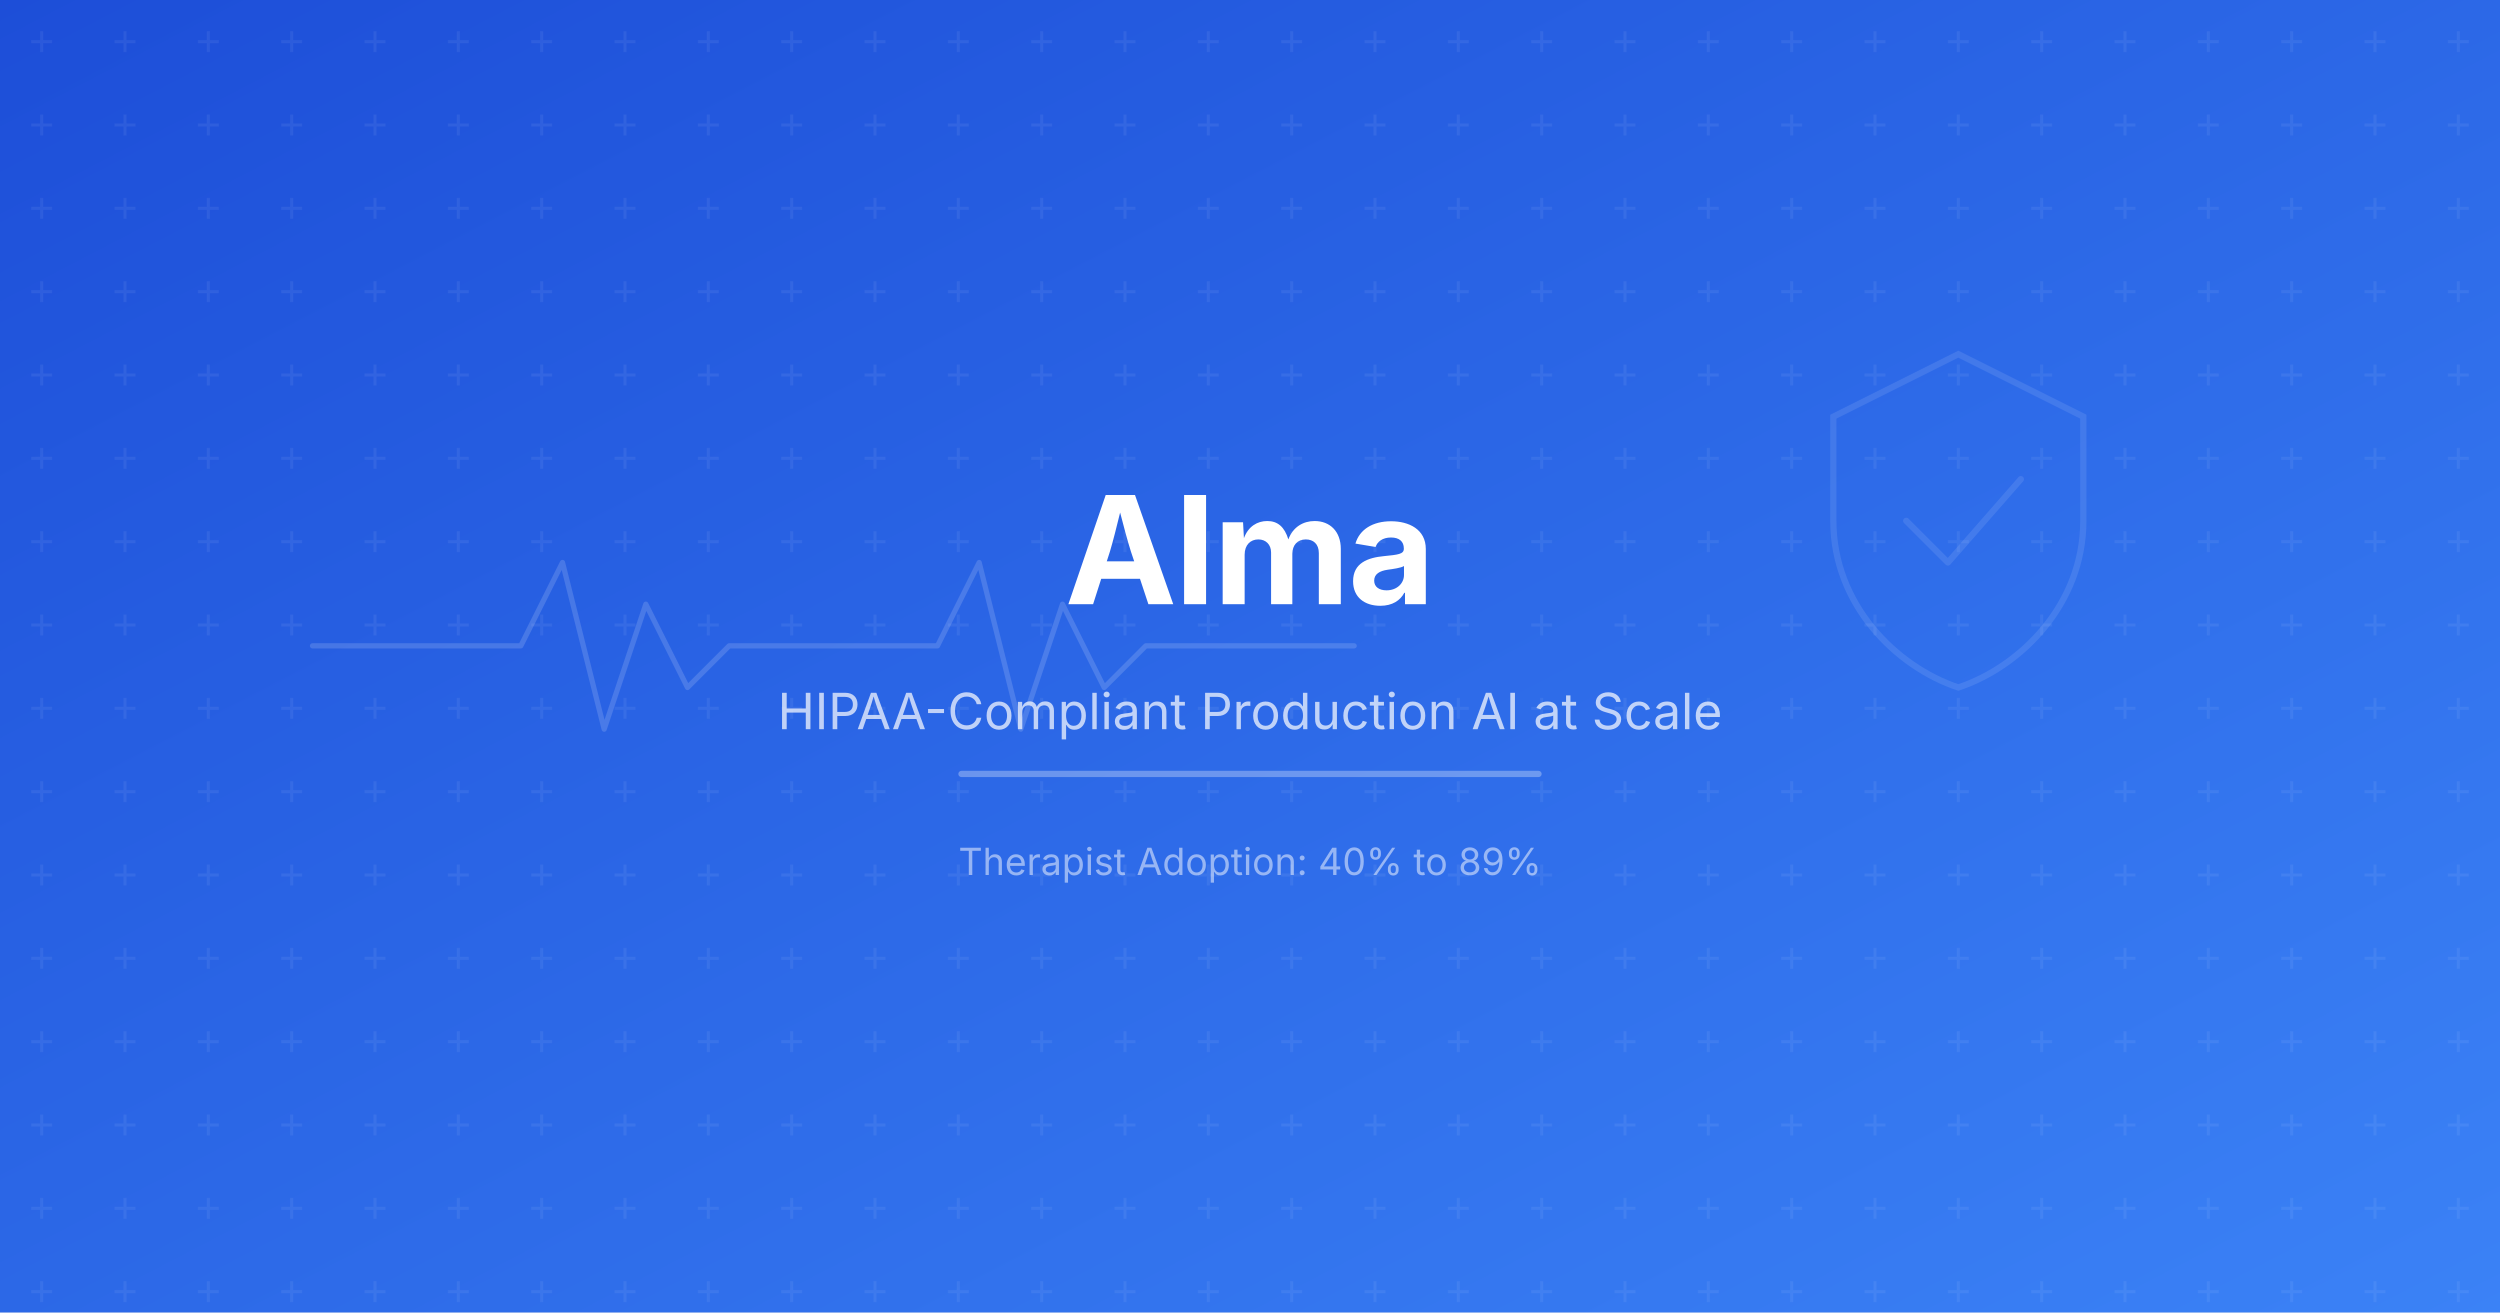
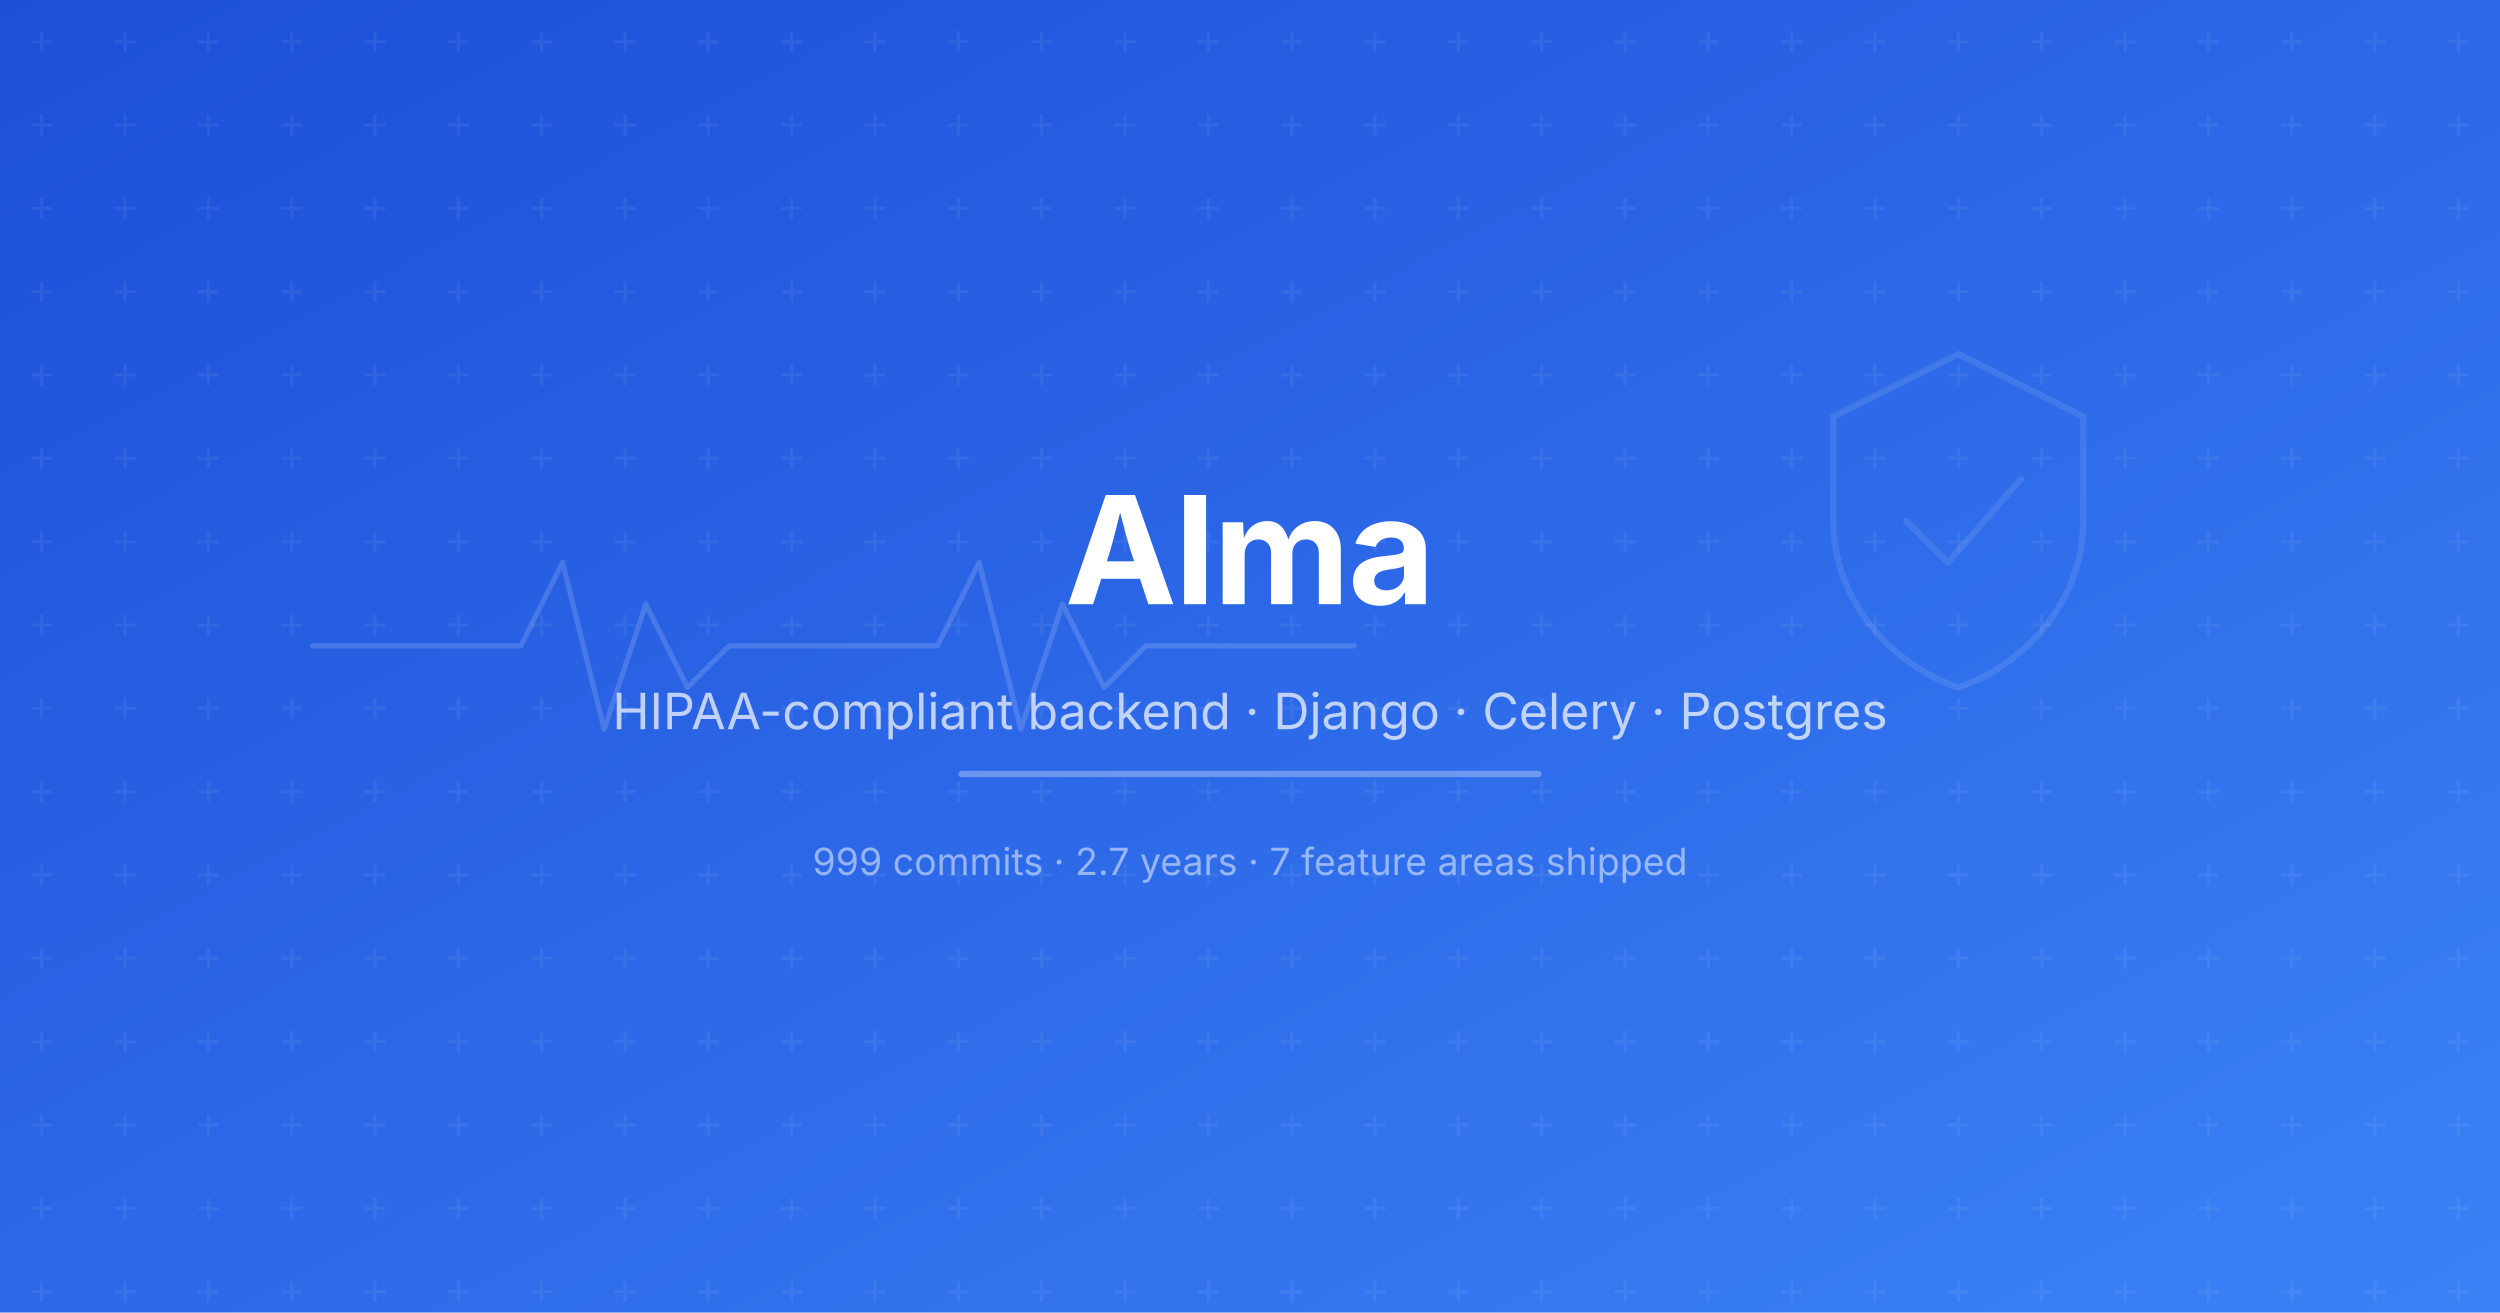
<svg xmlns="http://www.w3.org/2000/svg" width="1200" height="630" viewBox="0 0 1200 630">
  <defs>
    <linearGradient id="bg" x1="0%" y1="0%" x2="100%" y2="100%">
      <stop offset="0%" style="stop-color:#1D4ED8" />
      <stop offset="100%" style="stop-color:#3B82F6" />
    </linearGradient>
    <pattern id="cross" width="40" height="40" patternUnits="userSpaceOnUse">
      <path d="M 20 15 L 20 25 M 15 20 L 25 20" fill="none" stroke="rgba(255,255,255,0.06)" stroke-width="1.5" />
    </pattern>
  </defs>
  <rect width="1200" height="630" fill="url(#bg)" />
  <rect width="1200" height="630" fill="url(#cross)" />
  <g transform="translate(150, 260)" opacity="0.15">
    <polyline points="0,50 80,50 100,50 120,10 140,90 160,30 180,70 200,50 280,50 300,50 320,10 340,90 360,30 380,70 400,50 500,50" fill="none" stroke="white" stroke-width="2.5" stroke-linecap="round" stroke-linejoin="round" />
  </g>
  <g transform="translate(880, 170)" opacity="0.1">
    <path d="M60 0 L120 30 L120 80 C120 120 90 150 60 160 C30 150 0 120 0 80 L0 30 Z" fill="none" stroke="white" stroke-width="3" />
    <polyline points="35,80 55,100 90,60" fill="none" stroke="white" stroke-width="3" stroke-linecap="round" stroke-linejoin="round" />
  </g>
  <text x="600" y="290" font-family="system-ui, -apple-system, sans-serif" font-size="72" font-weight="700" fill="white" text-anchor="middle" letter-spacing="-1">Alma</text>
-   <text x="600" y="350" font-family="system-ui, -apple-system, sans-serif" font-size="24" fill="rgba(255,255,255,0.7)" text-anchor="middle">HIPAA-Compliant Production AI at Scale</text>
+   <text x="600" y="350" font-family="system-ui, -apple-system, sans-serif" font-size="24" fill="rgba(255,255,255,0.7)" text-anchor="middle">HIPAA-compliant backend · Django · Celery · Postgres</text>
  <rect x="460" y="370" width="280" height="3" rx="1.5" fill="rgba(255,255,255,0.3)" />
-   <text x="600" y="420" font-family="system-ui, -apple-system, sans-serif" font-size="18" fill="rgba(255,255,255,0.5)" text-anchor="middle">Therapist Adoption: 40% to 89%</text>
+   <text x="600" y="420" font-family="system-ui, -apple-system, sans-serif" font-size="18" fill="rgba(255,255,255,0.5)" text-anchor="middle">999 commits · 2.7 years · 7 feature areas shipped</text>
</svg>
